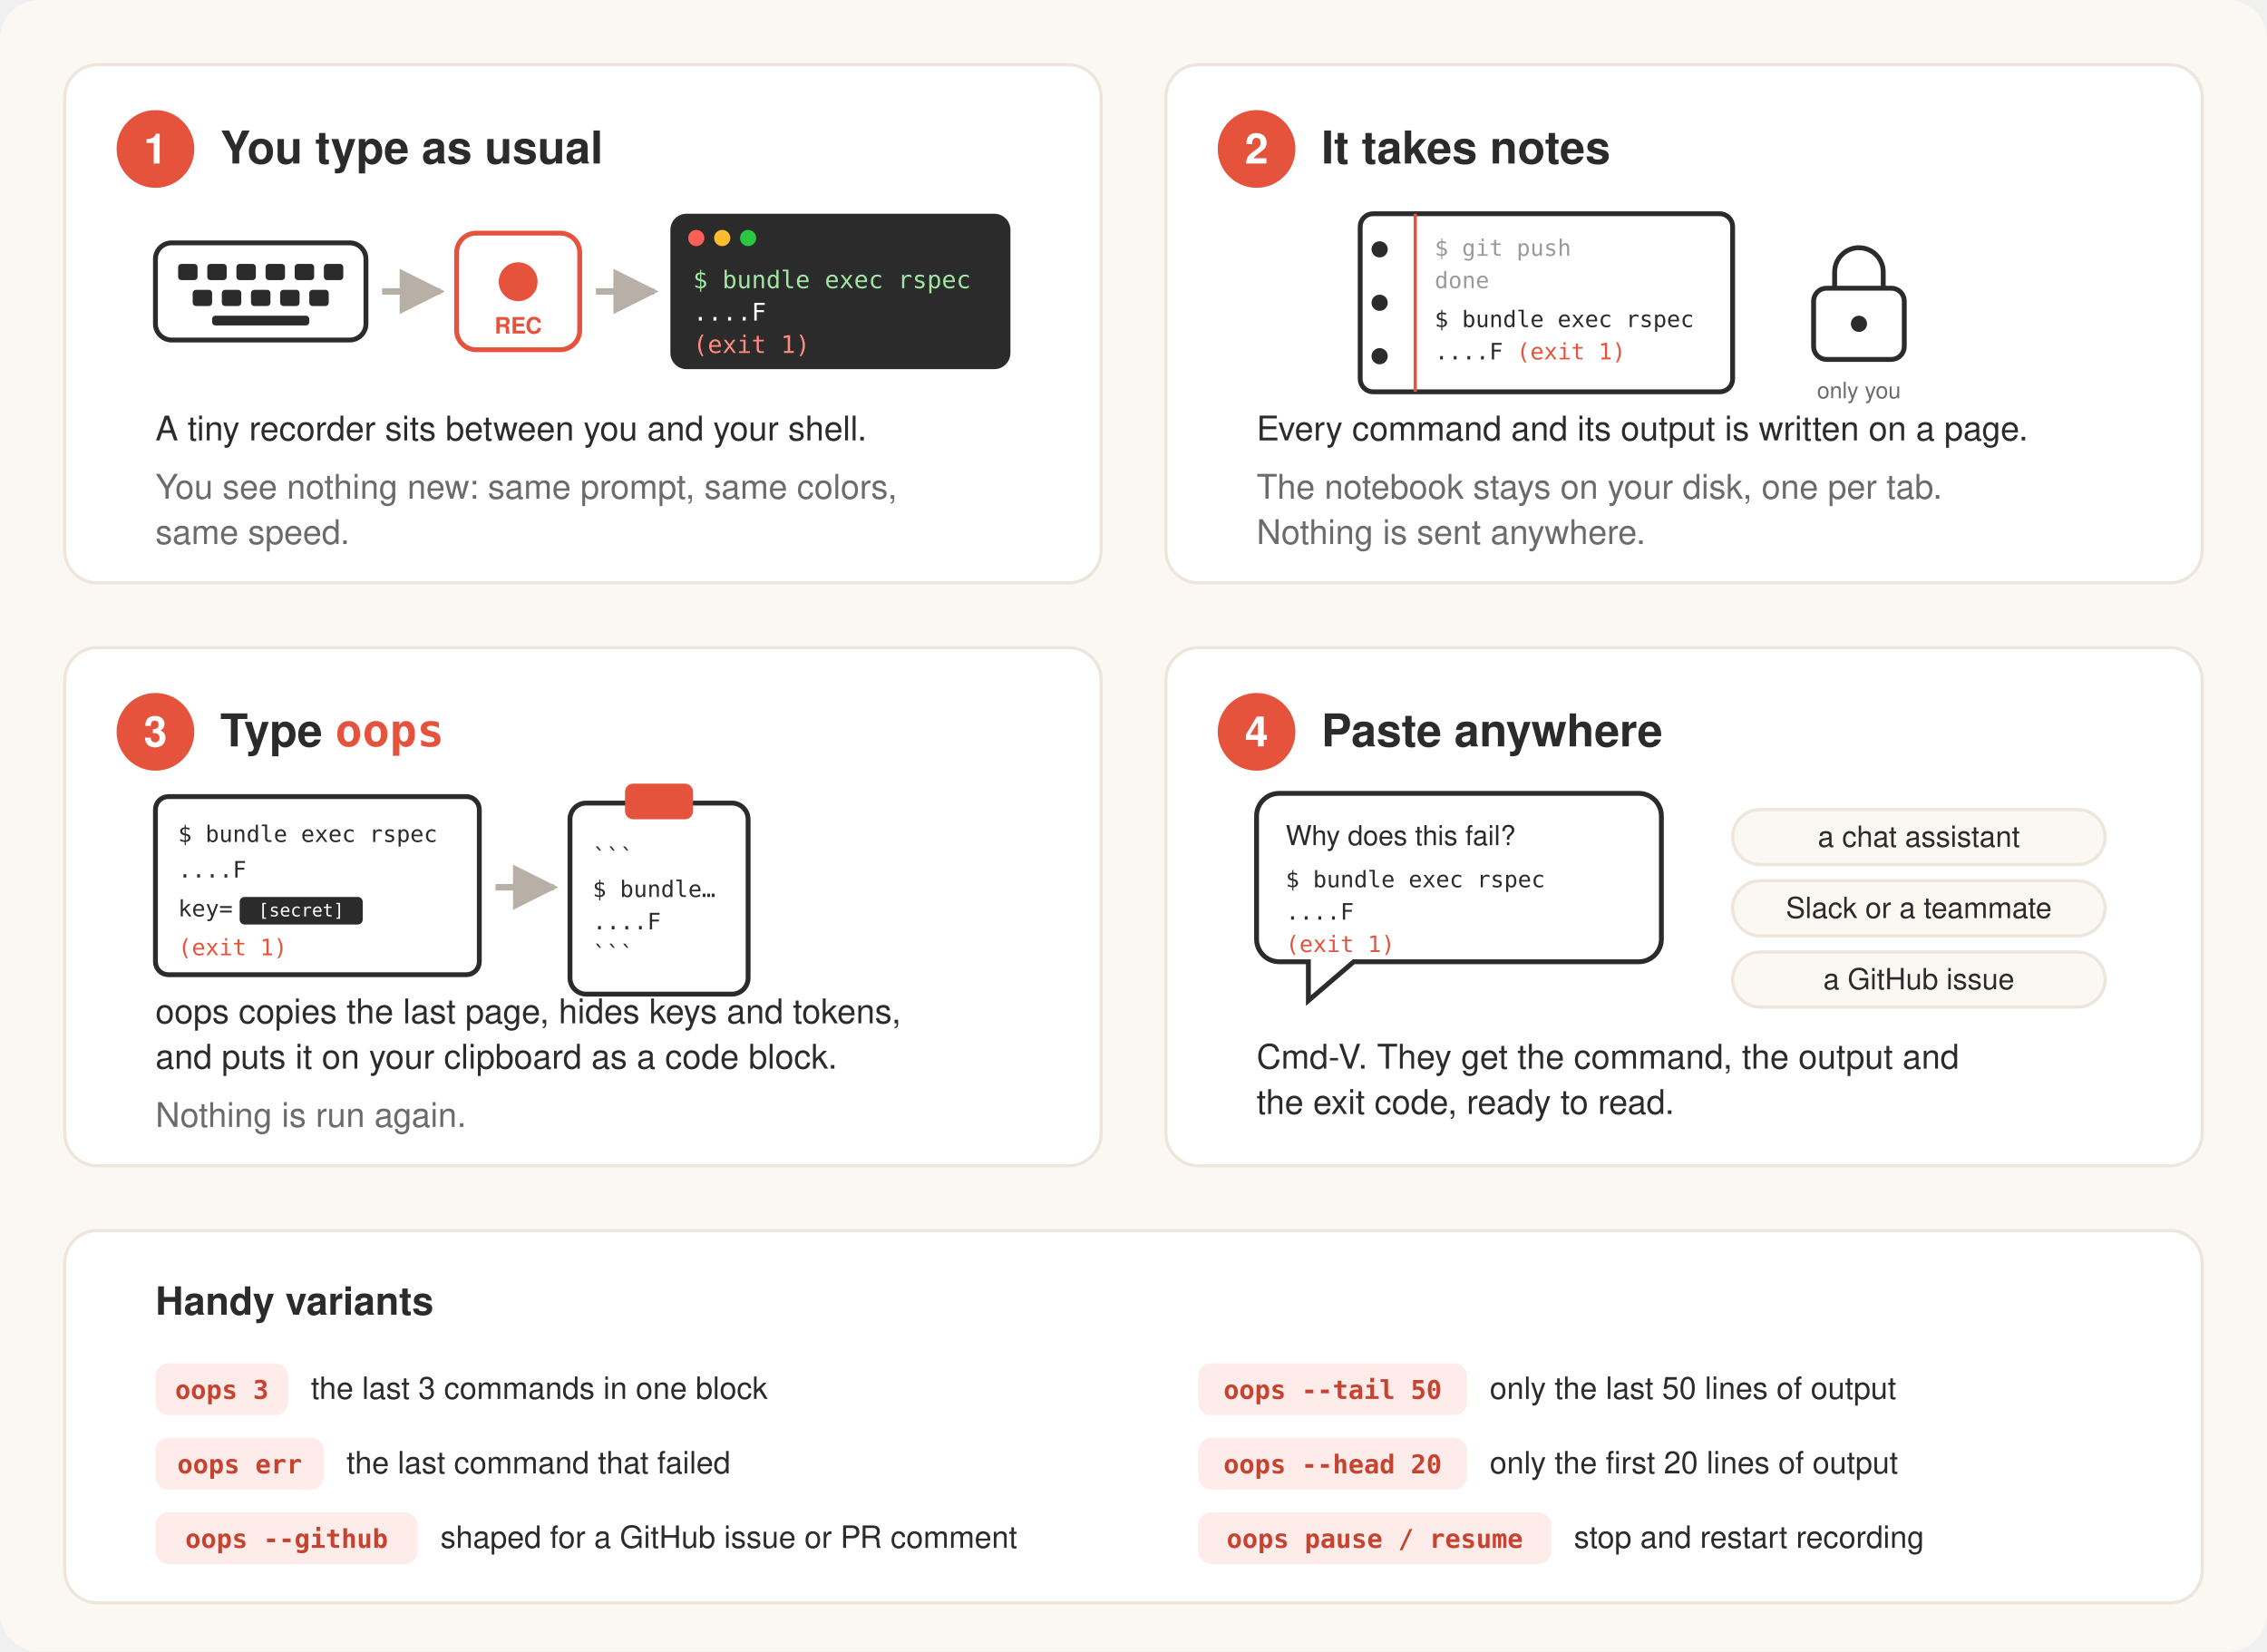
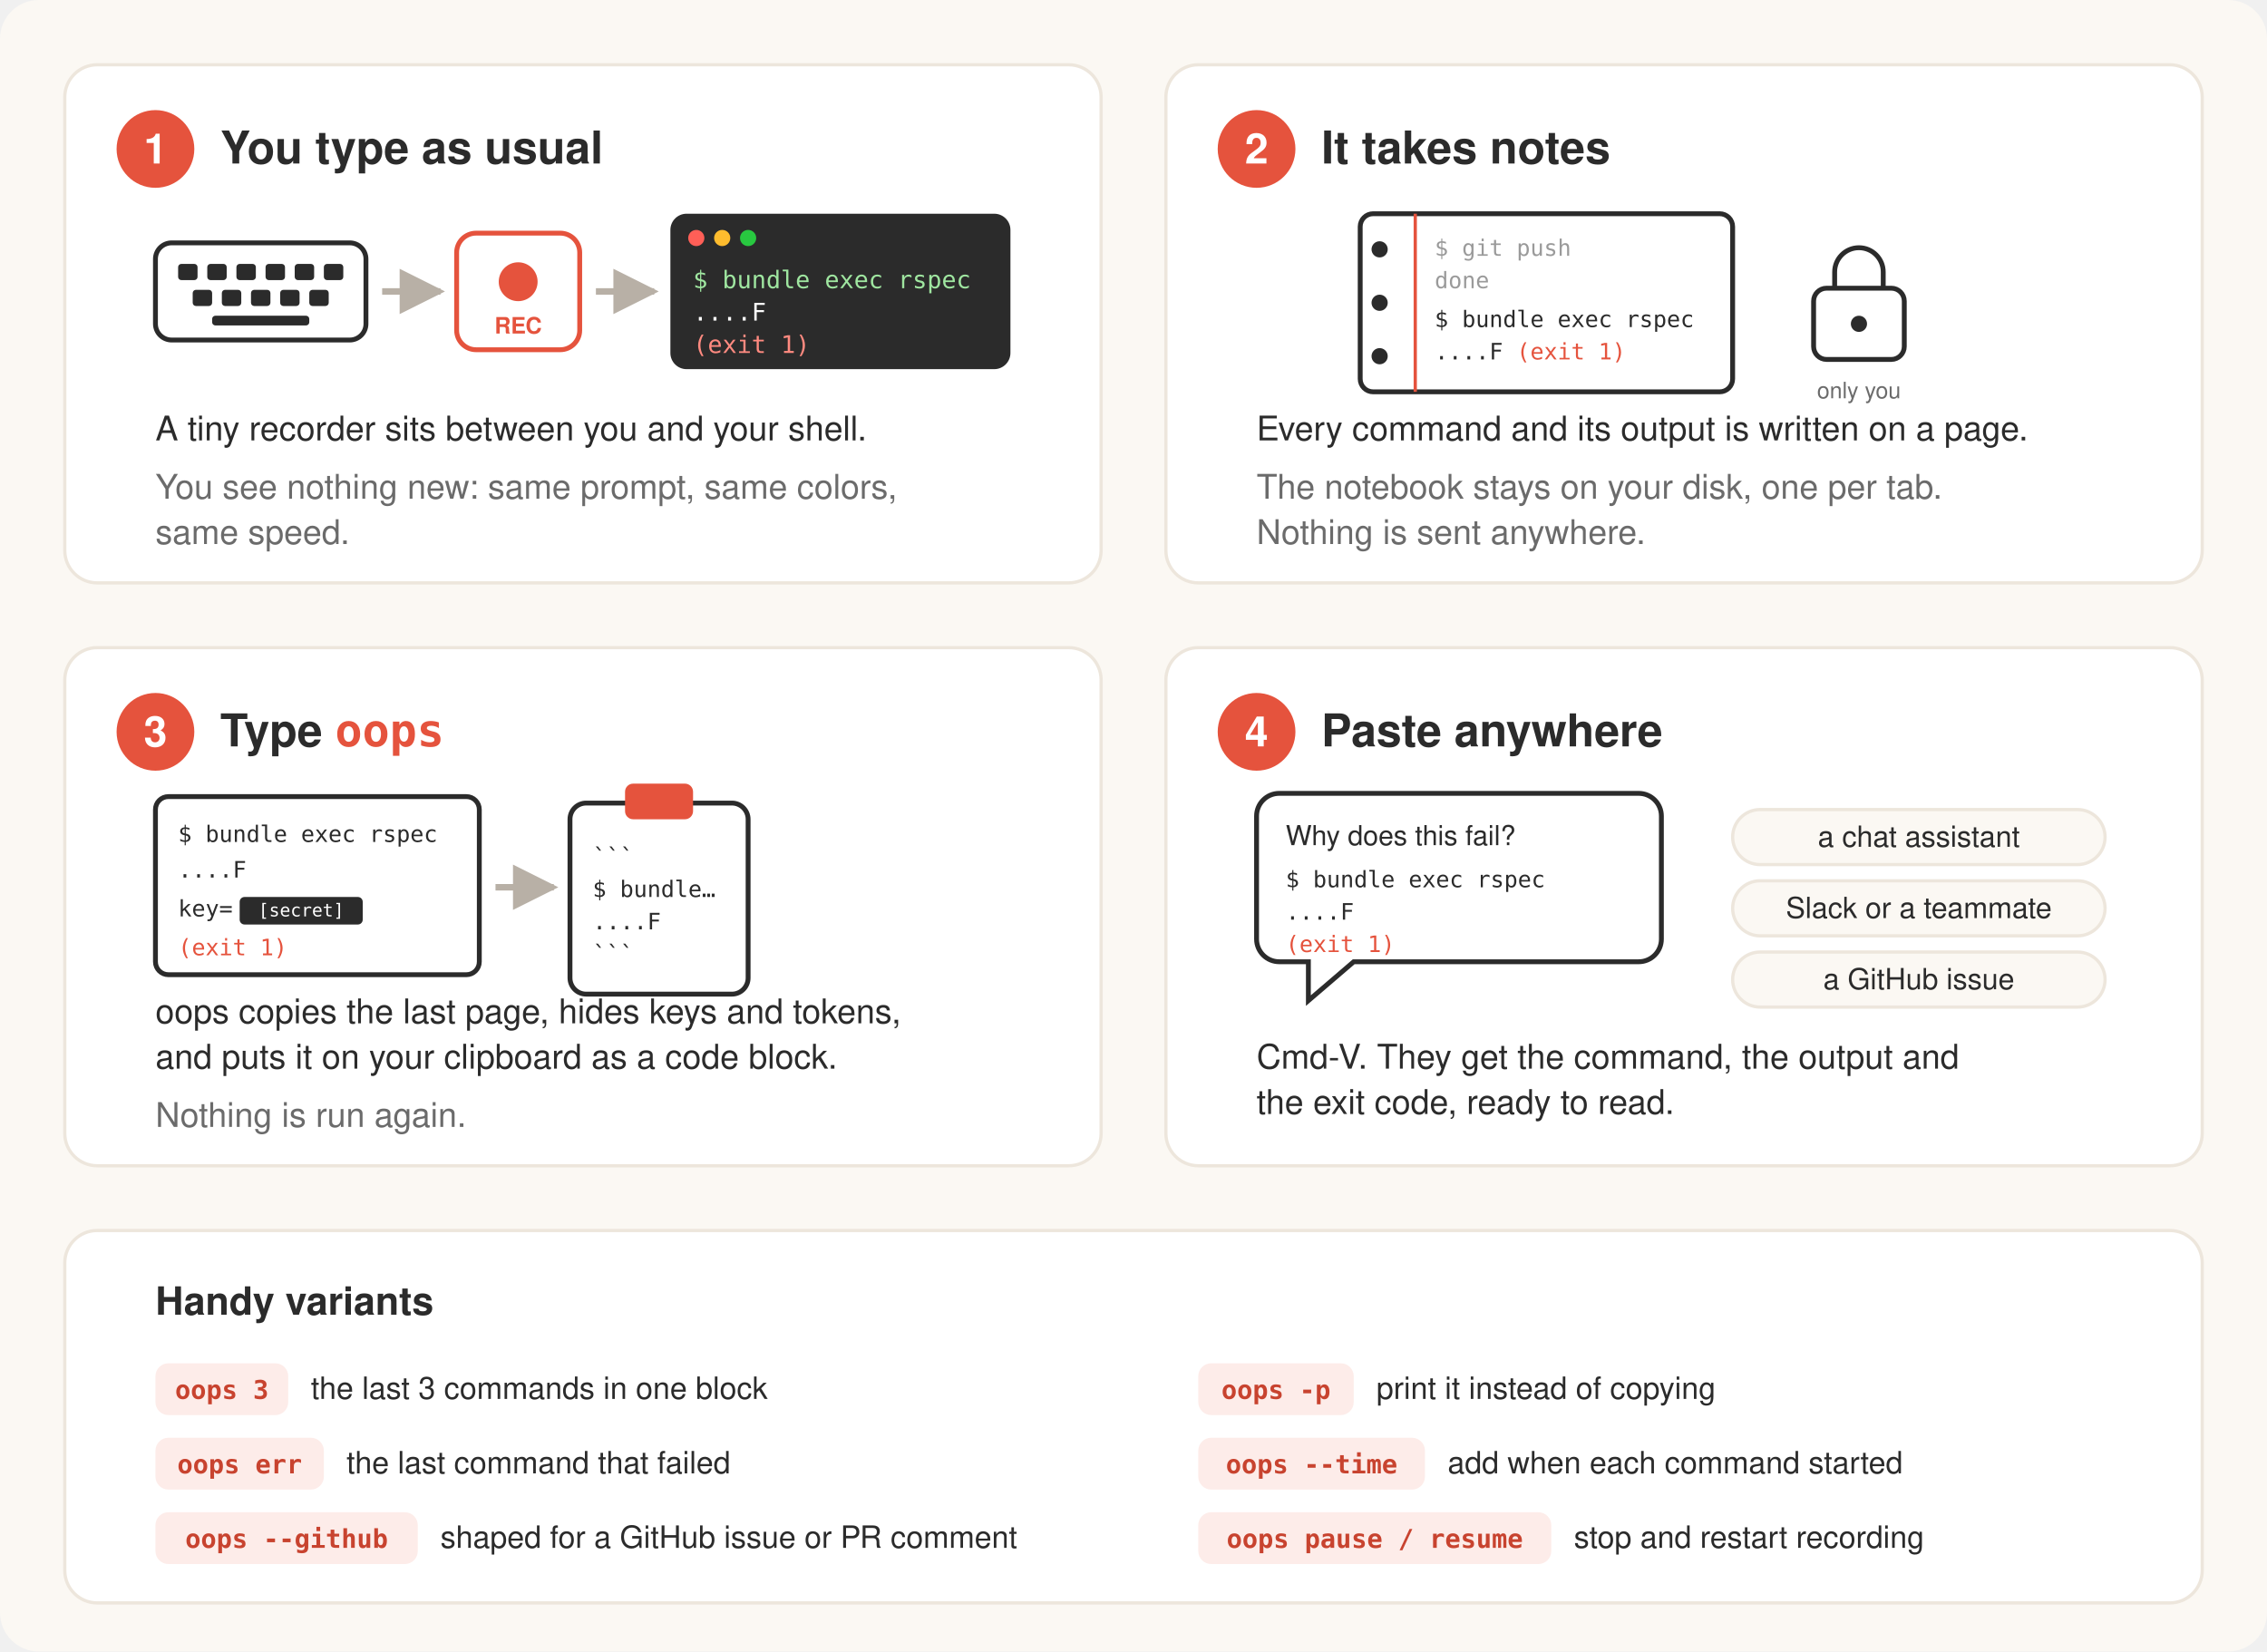
<svg xmlns="http://www.w3.org/2000/svg" width="1400" height="1020" viewBox="0 0 1400 1020" font-family="-apple-system, 'Segoe UI', Helvetica, Arial, sans-serif">
  <defs>
    <marker id="arrow" viewBox="0 0 10 10" refX="9" refY="5" markerWidth="7" markerHeight="7" orient="auto-start-reverse">
      <path d="M0 0 L10 5 L0 10 z" fill="#B8B0A6" />
    </marker>
  </defs>
  <rect width="1400" height="1020" rx="24" fill="#FBF8F3" />
  <g transform="translate(40 40)">
    <rect width="640" height="320" rx="20" fill="#fff" stroke="#EDE6DC" stroke-width="2" />
    <circle cx="56" cy="52" r="24" fill="#E5533D" />
    <text x="56" y="61" text-anchor="middle" font-size="26" font-weight="700" fill="#fff">1</text>
    <text x="96" y="61" font-size="28" font-weight="700" fill="#2B2B2B">You type as usual</text>
    <g transform="translate(56 110)">
      <rect x="0" y="0" width="130" height="60" rx="10" fill="#fff" stroke="#2B2B2B" stroke-width="3" />
      <g fill="#2B2B2B">
        <rect x="14" y="13" width="12" height="10" rx="2" />
        <rect x="32" y="13" width="12" height="10" rx="2" />
        <rect x="50" y="13" width="12" height="10" rx="2" />
        <rect x="68" y="13" width="12" height="10" rx="2" />
        <rect x="86" y="13" width="12" height="10" rx="2" />
        <rect x="104" y="13" width="12" height="10" rx="2" />
        <rect x="23" y="29" width="12" height="10" rx="2" />
        <rect x="41" y="29" width="12" height="10" rx="2" />
        <rect x="59" y="29" width="12" height="10" rx="2" />
        <rect x="77" y="29" width="12" height="10" rx="2" />
        <rect x="95" y="29" width="12" height="10" rx="2" />
        <rect x="35" y="45" width="60" height="6" rx="2" />
      </g>
    </g>
    <line x1="196" y1="140" x2="232" y2="140" stroke="#B8B0A6" stroke-width="4" marker-end="url(#arrow)" />
    <g transform="translate(242 104)">
      <rect x="0" y="0" width="76" height="72" rx="12" fill="#fff" stroke="#E5533D" stroke-width="3" />
      <circle cx="38" cy="30" r="12" fill="#E5533D" />
      <text x="38" y="62" text-anchor="middle" font-size="14" font-weight="700" fill="#E5533D">REC</text>
    </g>
    <line x1="328" y1="140" x2="364" y2="140" stroke="#B8B0A6" stroke-width="4" marker-end="url(#arrow)" />
    <g transform="translate(374 92)">
      <rect x="0" y="0" width="210" height="96" rx="10" fill="#2B2B2B" />
      <circle cx="16" cy="15" r="5" fill="#FF5F57" />
      <circle cx="32" cy="15" r="5" fill="#FEBC2E" />
      <circle cx="48" cy="15" r="5" fill="#28C840" />
      <g font-family="Menlo, Consolas, monospace" font-size="15">
        <text x="14" y="46" fill="#9FE6A0">$ bundle exec rspec</text>
        <text x="14" y="66" fill="#fff">....F</text>
        <text x="14" y="86" fill="#FF8A80">(exit 1)</text>
      </g>
    </g>
    <text x="56" y="232" font-size="21" fill="#2B2B2B">A tiny recorder sits between you and your shell.</text>
    <text x="56" y="268" font-size="21" fill="#6B6B6B">You see nothing new: same prompt, same colors,</text>
    <text x="56" y="296" font-size="21" fill="#6B6B6B">same speed.</text>
  </g>
  <g transform="translate(720 40)">
    <rect width="640" height="320" rx="20" fill="#fff" stroke="#EDE6DC" stroke-width="2" />
    <circle cx="56" cy="52" r="24" fill="#E5533D" />
    <text x="56" y="61" text-anchor="middle" font-size="26" font-weight="700" fill="#fff">2</text>
    <text x="96" y="61" font-size="28" font-weight="700" fill="#2B2B2B">It takes notes</text>
    <g transform="translate(120 92)">
      <rect x="0" y="0" width="230" height="110" rx="8" fill="#fff" stroke="#2B2B2B" stroke-width="3" />
      <line x1="34" y1="0" x2="34" y2="110" stroke="#E5533D" stroke-width="2" />
      <g fill="#2B2B2B">
        <circle cx="12" cy="22" r="5" />
        <circle cx="12" cy="55" r="5" />
        <circle cx="12" cy="88" r="5" />
      </g>
      <g font-family="Menlo, Consolas, monospace" font-size="14">
        <text x="46" y="26" fill="#9A9A9A">$ git push</text>
        <text x="46" y="46" fill="#9A9A9A">done</text>
        <text x="46" y="70" fill="#2B2B2B">$ bundle exec rspec</text>
        <text x="46" y="90" fill="#2B2B2B">....F  <tspan fill="#E5533D">(exit 1)</tspan>
        </text>
      </g>
    </g>
    <g transform="translate(400 112)">
      <rect x="0" y="26" width="56" height="44" rx="8" fill="#fff" stroke="#2B2B2B" stroke-width="3" />
      <path d="M13 26 V16 a15 15 0 0 1 30 0 V26" fill="none" stroke="#2B2B2B" stroke-width="3" />
      <circle cx="28" cy="48" r="5" fill="#2B2B2B" />
      <text x="28" y="94" text-anchor="middle" font-size="14" fill="#6B6B6B">only you</text>
    </g>
    <text x="56" y="232" font-size="21" fill="#2B2B2B">Every command and its output is written on a page.</text>
    <text x="56" y="268" font-size="21" fill="#6B6B6B">The notebook stays on your disk, one per tab.</text>
    <text x="56" y="296" font-size="21" fill="#6B6B6B">Nothing is sent anywhere.</text>
  </g>
  <g transform="translate(40 400)">
    <rect width="640" height="320" rx="20" fill="#fff" stroke="#EDE6DC" stroke-width="2" />
    <circle cx="56" cy="52" r="24" fill="#E5533D" />
    <text x="56" y="61" text-anchor="middle" font-size="26" font-weight="700" fill="#fff">3</text>
    <text x="96" y="61" font-size="28" font-weight="700" fill="#2B2B2B">Type <tspan font-family="Menlo, Consolas, monospace" fill="#E5533D">oops</tspan>
    </text>
    <g transform="translate(56 92)">
      <rect x="0" y="0" width="200" height="110" rx="8" fill="#fff" stroke="#2B2B2B" stroke-width="3" />
      <g font-family="Menlo, Consolas, monospace" font-size="14" fill="#2B2B2B">
        <text x="14" y="28">$ bundle exec rspec</text>
        <text x="14" y="50">....F</text>
        <text x="14" y="74">key=</text>
        <rect x="52" y="62" width="76" height="17" rx="3" fill="#2B2B2B" />
        <text x="90" y="74" text-anchor="middle" font-size="11" fill="#fff">[secret]</text>
        <text x="14" y="98" fill="#E5533D">(exit 1)</text>
      </g>
    </g>
    <line x1="266" y1="148" x2="302" y2="148" stroke="#B8B0A6" stroke-width="4" marker-end="url(#arrow)" />
    <g transform="translate(312 84)">
      <rect x="0" y="12" width="110" height="118" rx="10" fill="#fff" stroke="#2B2B2B" stroke-width="3" />
      <rect x="34" y="0" width="42" height="22" rx="5" fill="#E5533D" />
      <g font-family="Menlo, Consolas, monospace" font-size="14" fill="#2B2B2B">
        <text x="14" y="50">```</text>
        <text x="14" y="70">$ bundle…</text>
        <text x="14" y="90">....F</text>
        <text x="14" y="110">```</text>
      </g>
    </g>
    <text x="56" y="232" font-size="21" fill="#2B2B2B">oops copies the last page, hides keys and tokens,</text>
    <text x="56" y="260" font-size="21" fill="#2B2B2B">and puts it on your clipboard as a code block.</text>
    <text x="56" y="296" font-size="21" fill="#6B6B6B">Nothing is run again.</text>
  </g>
  <g transform="translate(720 400)">
    <rect width="640" height="320" rx="20" fill="#fff" stroke="#EDE6DC" stroke-width="2" />
    <circle cx="56" cy="52" r="24" fill="#E5533D" />
    <text x="56" y="61" text-anchor="middle" font-size="26" font-weight="700" fill="#fff">4</text>
    <text x="96" y="61" font-size="28" font-weight="700" fill="#2B2B2B">Paste anywhere</text>
    <g transform="translate(56 90)">
      <path d="M0 14 a14 14 0 0 1 14 -14 H236 a14 14 0 0 1 14 14 V90 a14 14 0 0 1 -14 14 H60 L32 128 V104 H14 a14 14 0 0 1 -14 -14 Z" fill="#fff" stroke="#2B2B2B" stroke-width="3" />
      <text x="18" y="32" font-size="17" fill="#2B2B2B">Why does this fail?</text>
      <g font-family="Menlo, Consolas, monospace" font-size="14" fill="#2B2B2B">
        <text x="18" y="58">$ bundle exec rspec</text>
        <text x="18" y="78">....F</text>
        <text x="18" y="98" fill="#E5533D">(exit 1)</text>
      </g>
    </g>
    <g transform="translate(350 100)" font-size="18" fill="#2B2B2B">
      <rect x="0" y="0" width="230" height="34" rx="17" fill="#FBF8F3" stroke="#EDE6DC" stroke-width="2" />
      <text x="115" y="23" text-anchor="middle">a chat assistant</text>
      <rect x="0" y="44" width="230" height="34" rx="17" fill="#FBF8F3" stroke="#EDE6DC" stroke-width="2" />
      <text x="115" y="67" text-anchor="middle">Slack or a teammate</text>
      <rect x="0" y="88" width="230" height="34" rx="17" fill="#FBF8F3" stroke="#EDE6DC" stroke-width="2" />
      <text x="115" y="111" text-anchor="middle">a GitHub issue</text>
    </g>
    <text x="56" y="260" font-size="21" fill="#2B2B2B">Cmd-V. They get the command, the output and</text>
    <text x="56" y="288" font-size="21" fill="#2B2B2B">the exit code, ready to read.</text>
  </g>
  <g transform="translate(40 760)">
    <rect width="1320" height="230" rx="20" fill="#fff" stroke="#EDE6DC" stroke-width="2" />
    <text x="56" y="52" font-size="24" font-weight="700" fill="#2B2B2B">Handy variants</text>
    <g transform="translate(56 104)">
      <rect x="0" y="-22" width="82" height="32" rx="8" fill="#FDECE9" />
      <text x="41.0" y="0" text-anchor="middle" font-family="Menlo, Consolas, monospace" font-size="16" font-weight="700" fill="#C8432F">oops 3</text>
      <text x="96" y="0" font-size="19" fill="#2B2B2B">the last 3 commands in one block</text>
    </g>
    <g transform="translate(700 104)">
-       <rect x="0" y="-22" width="166" height="32" rx="8" fill="#FDECE9" />
-       <text x="83.0" y="0" text-anchor="middle" font-family="Menlo, Consolas, monospace" font-size="16" font-weight="700" fill="#C8432F">oops --tail 50</text>
-       <text x="180" y="0" font-size="19" fill="#2B2B2B">only the last 50 lines of output</text>
+       <rect x="0" y="-22" width="96" height="32" rx="8" fill="#FDECE9" />
+       <text x="48.0" y="0" text-anchor="middle" font-family="Menlo, Consolas, monospace" font-size="16" font-weight="700" fill="#C8432F">oops -p</text>
+       <text x="110" y="0" font-size="19" fill="#2B2B2B">print it instead of copying</text>
    </g>
    <g transform="translate(56 150)">
      <rect x="0" y="-22" width="104" height="32" rx="8" fill="#FDECE9" />
      <text x="52.0" y="0" text-anchor="middle" font-family="Menlo, Consolas, monospace" font-size="16" font-weight="700" fill="#C8432F">oops err</text>
      <text x="118" y="0" font-size="19" fill="#2B2B2B">the last command that failed</text>
    </g>
    <g transform="translate(700 150)">
-       <rect x="0" y="-22" width="166" height="32" rx="8" fill="#FDECE9" />
-       <text x="83.0" y="0" text-anchor="middle" font-family="Menlo, Consolas, monospace" font-size="16" font-weight="700" fill="#C8432F">oops --head 20</text>
-       <text x="180" y="0" font-size="19" fill="#2B2B2B">only the first 20 lines of output</text>
+       <rect x="0" y="-22" width="140" height="32" rx="8" fill="#FDECE9" />
+       <text x="70.0" y="0" text-anchor="middle" font-family="Menlo, Consolas, monospace" font-size="16" font-weight="700" fill="#C8432F">oops --time</text>
+       <text x="154" y="0" font-size="19" fill="#2B2B2B">add when each command started</text>
    </g>
    <g transform="translate(56 196)">
      <rect x="0" y="-22" width="162" height="32" rx="8" fill="#FDECE9" />
      <text x="81.0" y="0" text-anchor="middle" font-family="Menlo, Consolas, monospace" font-size="16" font-weight="700" fill="#C8432F">oops --github</text>
      <text x="176" y="0" font-size="19" fill="#2B2B2B">shaped for a GitHub issue or PR comment</text>
    </g>
    <g transform="translate(700 196)">
      <rect x="0" y="-22" width="218" height="32" rx="8" fill="#FDECE9" />
      <text x="109.0" y="0" text-anchor="middle" font-family="Menlo, Consolas, monospace" font-size="16" font-weight="700" fill="#C8432F">oops pause / resume</text>
      <text x="232" y="0" font-size="19" fill="#2B2B2B">stop and restart recording</text>
    </g>
  </g>
</svg>
